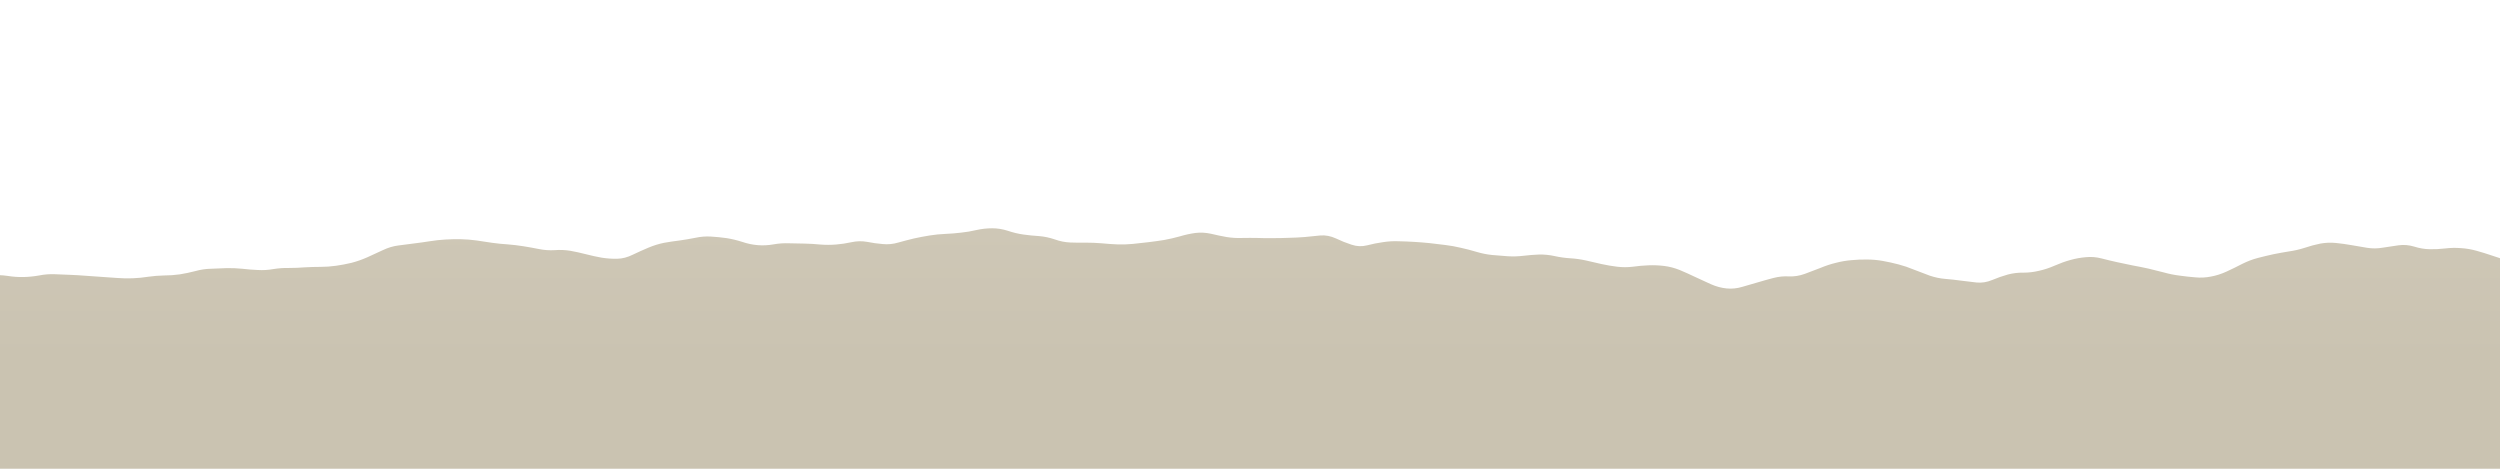
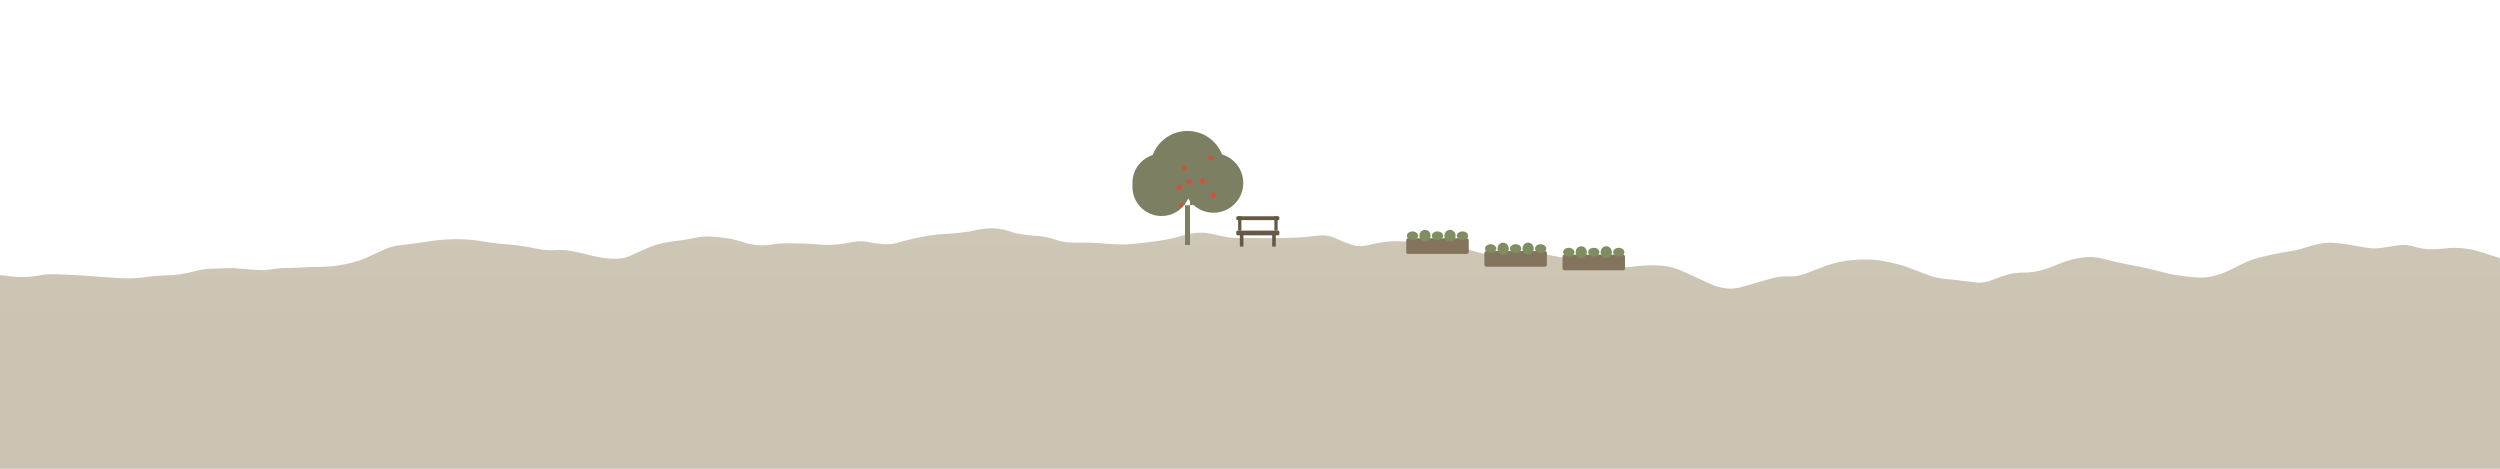
<svg xmlns="http://www.w3.org/2000/svg" viewBox="0 0 1600 300" preserveAspectRatio="xMidYMax slice">
  <defs>
    <linearGradient id="g638" x1="0" y1="0" x2="0" y2="1">
      <stop offset="0" stop-color="#cec7b6" />
      <stop offset=".55" stop-color="#cac3b1" />
    </linearGradient>
  </defs>
  <path d="M-10 300 L-10 176 Q0 175.8 5 176.6 Q10 177.4 15 177.3 Q20 177.2 25 176.3 Q30 175.3 35 175.5 Q40 175.7 45 175.9 Q50 176.1 55 176.5 Q60 176.8 65 177.2 Q70 177.5 75 177.9 Q80 178.3 85 178.1 Q90 177.9 95 177.1 Q100 176.4 105 176.3 Q110 176.3 115 175.6 Q120 174.8 125 173.5 Q130 172.1 135 172 Q140 171.8 145 171.6 Q150 171.5 155 172 Q160 172.6 165 172.8 Q170 173.1 175 172.2 Q180 171.4 185 171.5 Q190 171.5 195 171.1 Q200 170.8 205 170.8 Q210 170.8 215 170.1 Q220 169.4 225 168.2 Q230 166.9 235 164.7 Q240 162.4 245 160.1 Q250 157.7 255 157.1 Q260 156.4 265 155.8 Q270 155.2 275 154.4 Q280 153.6 285 153.3 Q290 153 295 153.1 Q300 153.2 305 153.9 Q310 154.7 315 155.4 Q320 156.1 325 156.4 Q330 156.8 335 157.6 Q340 158.4 345 159.4 Q350 160.4 355 160.1 Q360 159.7 365 160.5 Q370 161.4 375 162.7 Q380 164 385 164.9 Q390 165.7 395 165.6 Q400 165.5 405 163 Q410 160.6 415 158.5 Q420 156.4 425 155.4 Q430 154.5 435 153.9 Q440 153.2 445 152.2 Q450 151.1 455 151.4 Q460 151.7 465 152.4 Q470 153.2 475 154.8 Q480 156.5 485 156.9 Q490 157.3 495 156.4 Q500 155.5 505 155.7 Q510 155.8 515 155.9 Q520 156 525 156.5 Q530 156.9 535 156.5 Q540 156.1 545 155 Q550 153.9 555 154.8 Q560 155.8 565 156.2 Q570 156.7 575 155.2 Q580 153.8 585 152.6 Q590 151.5 595 150.7 Q600 149.9 605 149.7 Q610 149.5 615 148.9 Q620 148.4 625 147.2 Q630 146.1 635 146.1 Q640 146.1 645 147.7 Q650 149.4 655 150.1 Q660 150.8 665 151.1 Q670 151.5 675 153.2 Q680 155 685 155.2 Q690 155.4 695 155.3 Q700 155.3 705 155.7 Q710 156.2 715 156.4 Q720 156.6 725 156.1 Q730 155.6 735 155 Q740 154.4 745 153.6 Q750 152.7 755 151.3 Q760 149.8 765 149.1 Q770 148.5 775 149.6 Q780 150.8 785 151.7 Q790 152.5 795 152.3 Q800 152.2 805 152.3 Q810 152.5 815 152.4 Q820 152.4 825 152.2 Q830 152.1 835 151.7 Q840 151.2 845 150.7 Q850 150.3 855 152.6 Q860 155 865 156.6 Q870 158.3 875 157 Q880 155.7 885 155 Q890 154.2 895 154.4 Q900 154.5 905 154.8 Q910 155.1 915 155.6 Q920 156.2 925 156.8 Q930 157.4 935 158.6 Q940 159.7 945 161.2 Q950 162.7 955 163.2 Q960 163.6 965 164 Q970 164.3 975 163.7 Q980 163.1 985 162.9 Q990 162.8 995 163.9 Q1000 165 1005 165.3 Q1010 165.6 1015 166.7 Q1020 167.8 1025 169 Q1030 170.1 1035 170.7 Q1040 171.3 1045 170.7 Q1050 170 1055 169.8 Q1060 169.6 1065 170.2 Q1070 170.8 1075 172.8 Q1080 174.9 1085 177.3 Q1090 179.7 1095 181.9 Q1100 184.1 1105 184.6 Q1110 185.1 1115 183.6 Q1120 182.1 1125 180.7 Q1130 179.2 1135 177.9 Q1140 176.6 1145 176.9 Q1150 177.1 1155 175.3 Q1160 173.5 1165 171.5 Q1170 169.4 1175 168.2 Q1180 166.9 1185 166.5 Q1190 166 1195 166.1 Q1200 166.1 1205 167 Q1210 167.9 1215 169.2 Q1220 170.5 1225 172.6 Q1230 174.6 1235 176.4 Q1240 178.1 1245 178.5 Q1250 178.9 1255 179.6 Q1260 180.2 1265 180.8 Q1270 181.3 1275 179.2 Q1280 177.1 1285 175.7 Q1290 174.4 1295 174.5 Q1300 174.5 1305 173.3 Q1310 172.2 1315 170 Q1320 167.8 1325 166.4 Q1330 165 1335 164.6 Q1340 164.1 1345 165.4 Q1350 166.7 1355 167.8 Q1360 168.9 1365 169.9 Q1370 170.8 1375 171.9 Q1380 173.1 1385 174.4 Q1390 175.8 1395 176.4 Q1400 177.1 1405 177.5 Q1410 178 1415 177 Q1420 176.1 1425 173.8 Q1430 171.5 1435 168.9 Q1440 166.4 1445 165.1 Q1450 163.8 1455 162.7 Q1460 161.7 1465 160.9 Q1470 160.2 1475 158.6 Q1480 156.9 1485 155.9 Q1490 155 1495 155.5 Q1500 156 1505 156.9 Q1510 157.8 1515 158.6 Q1520 159.4 1525 158.5 Q1530 157.7 1535 157 Q1540 156.3 1545 157.8 Q1550 159.4 1555 159.5 Q1560 159.6 1565 159 Q1570 158.4 1575 158.8 Q1580 159.1 1585 160.5 Q1590 161.9 1595 163.6 Q1600 165.3 1605 166.9 L1610 300 Z" fill="url(#g638)" />
+   <path d="M758.4 156.8 L758.4 125.8 L761.6 125.8 L761.6 156.8ZM736.2 107.6 a23.8 23.8 0 1 0 47.6 0 a23.8 23.8 0 1 0 -47.6 0ZM724.8 118.3 a18.6 18.6 0 1 0 37.1 0 a18.6 18.6 0 1 0 -37.1 0ZM757.6 117.1 a19 19 0 1 0 38.1 0 a19 19 0 1 0 -38.1 0Z" fill="#7d7f63" />
+   <circle cx="758" cy="107.7" r="1.6" fill="#c9553a" />
+   <circle cx="754.8" cy="119.9" r="1.8" fill="#c9553a" />
+   <circle cx="769.7" cy="115.7" r="1.8" fill="#c9553a" />
+   <circle cx="761.2" cy="116.4" r="1.8" fill="#c9553a" />
+   <circle cx="755.8" cy="131.3" r="1.5" fill="#c9553a" />
+   <circle cx="776.6" cy="124.8" r="1.8" fill="#c9553a" />
+   <circle cx="774.8" cy="101.1" r="1.7" fill="#c9553a" />
+   <rect x="791.2" y="147.6" width="27.6" height="3" rx="0.9" fill="#655943" />
+   <rect x="791.2" y="138.4" width="27.6" height="2.5" rx="0.9" fill="#655943" />
+   <rect x="792.4" y="138.4" width="2.1" height="9.2" fill="#655943" />
+   <rect x="815.6" y="138.4" width="2.1" height="9.2" fill="#655943" />
+   <rect x="793.5" y="150.4" width="2.3" height="7.4" fill="#655943" />
+   <rect x="814.2" y="150.4" width="2.3" height="7.4" fill="#655943" />
+   <rect x="900" y="152.5" width="40" height="10" rx="1.2" fill="#84745d" />
+   <ellipse cx="904" cy="150.9" rx="3.6" ry="2.8" fill="#808d61" />
+   <ellipse cx="912" cy="150.9" rx="3.6" ry="3.8" fill="#808d61" />
+   <ellipse cx="920" cy="150.9" rx="3.6" ry="2.8" fill="#808d61" />
+   <ellipse cx="928" cy="150.9" rx="3.6" ry="3.8" fill="#808d61" />
+   <ellipse cx="936" cy="150.9" rx="3.6" ry="2.8" fill="#808d61" />
+   <rect x="950" y="160.7" width="40" height="10" rx="1.2" fill="#84745d" />
+   <ellipse cx="954" cy="159.1" rx="3.6" ry="2.8" fill="#808d61" />
+   <ellipse cx="962" cy="159.1" rx="3.6" ry="3.8" fill="#808d61" />
+   <ellipse cx="970" cy="159.1" rx="3.6" ry="2.8" fill="#808d61" />
+   <ellipse cx="978" cy="159.1" rx="3.6" ry="3.8" fill="#808d61" />
+   <ellipse cx="986" cy="159.1" rx="3.6" ry="2.8" fill="#808d61" />
+   <rect x="1000" y="163" width="40" height="10" rx="1.2" fill="#84745d" />
+   <ellipse cx="1004" cy="161.4" rx="3.6" ry="2.8" fill="#808d61" />
+   <ellipse cx="1012" cy="161.4" rx="3.6" ry="3.8" fill="#808d61" />
+   <ellipse cx="1020" cy="161.4" rx="3.6" ry="2.8" fill="#808d61" />
+   <ellipse cx="1028" cy="161.4" rx="3.6" ry="3.8" fill="#808d61" />
+   <ellipse cx="1036" cy="161.4" rx="3.6" ry="2.8" fill="#808d61" />
</svg>
